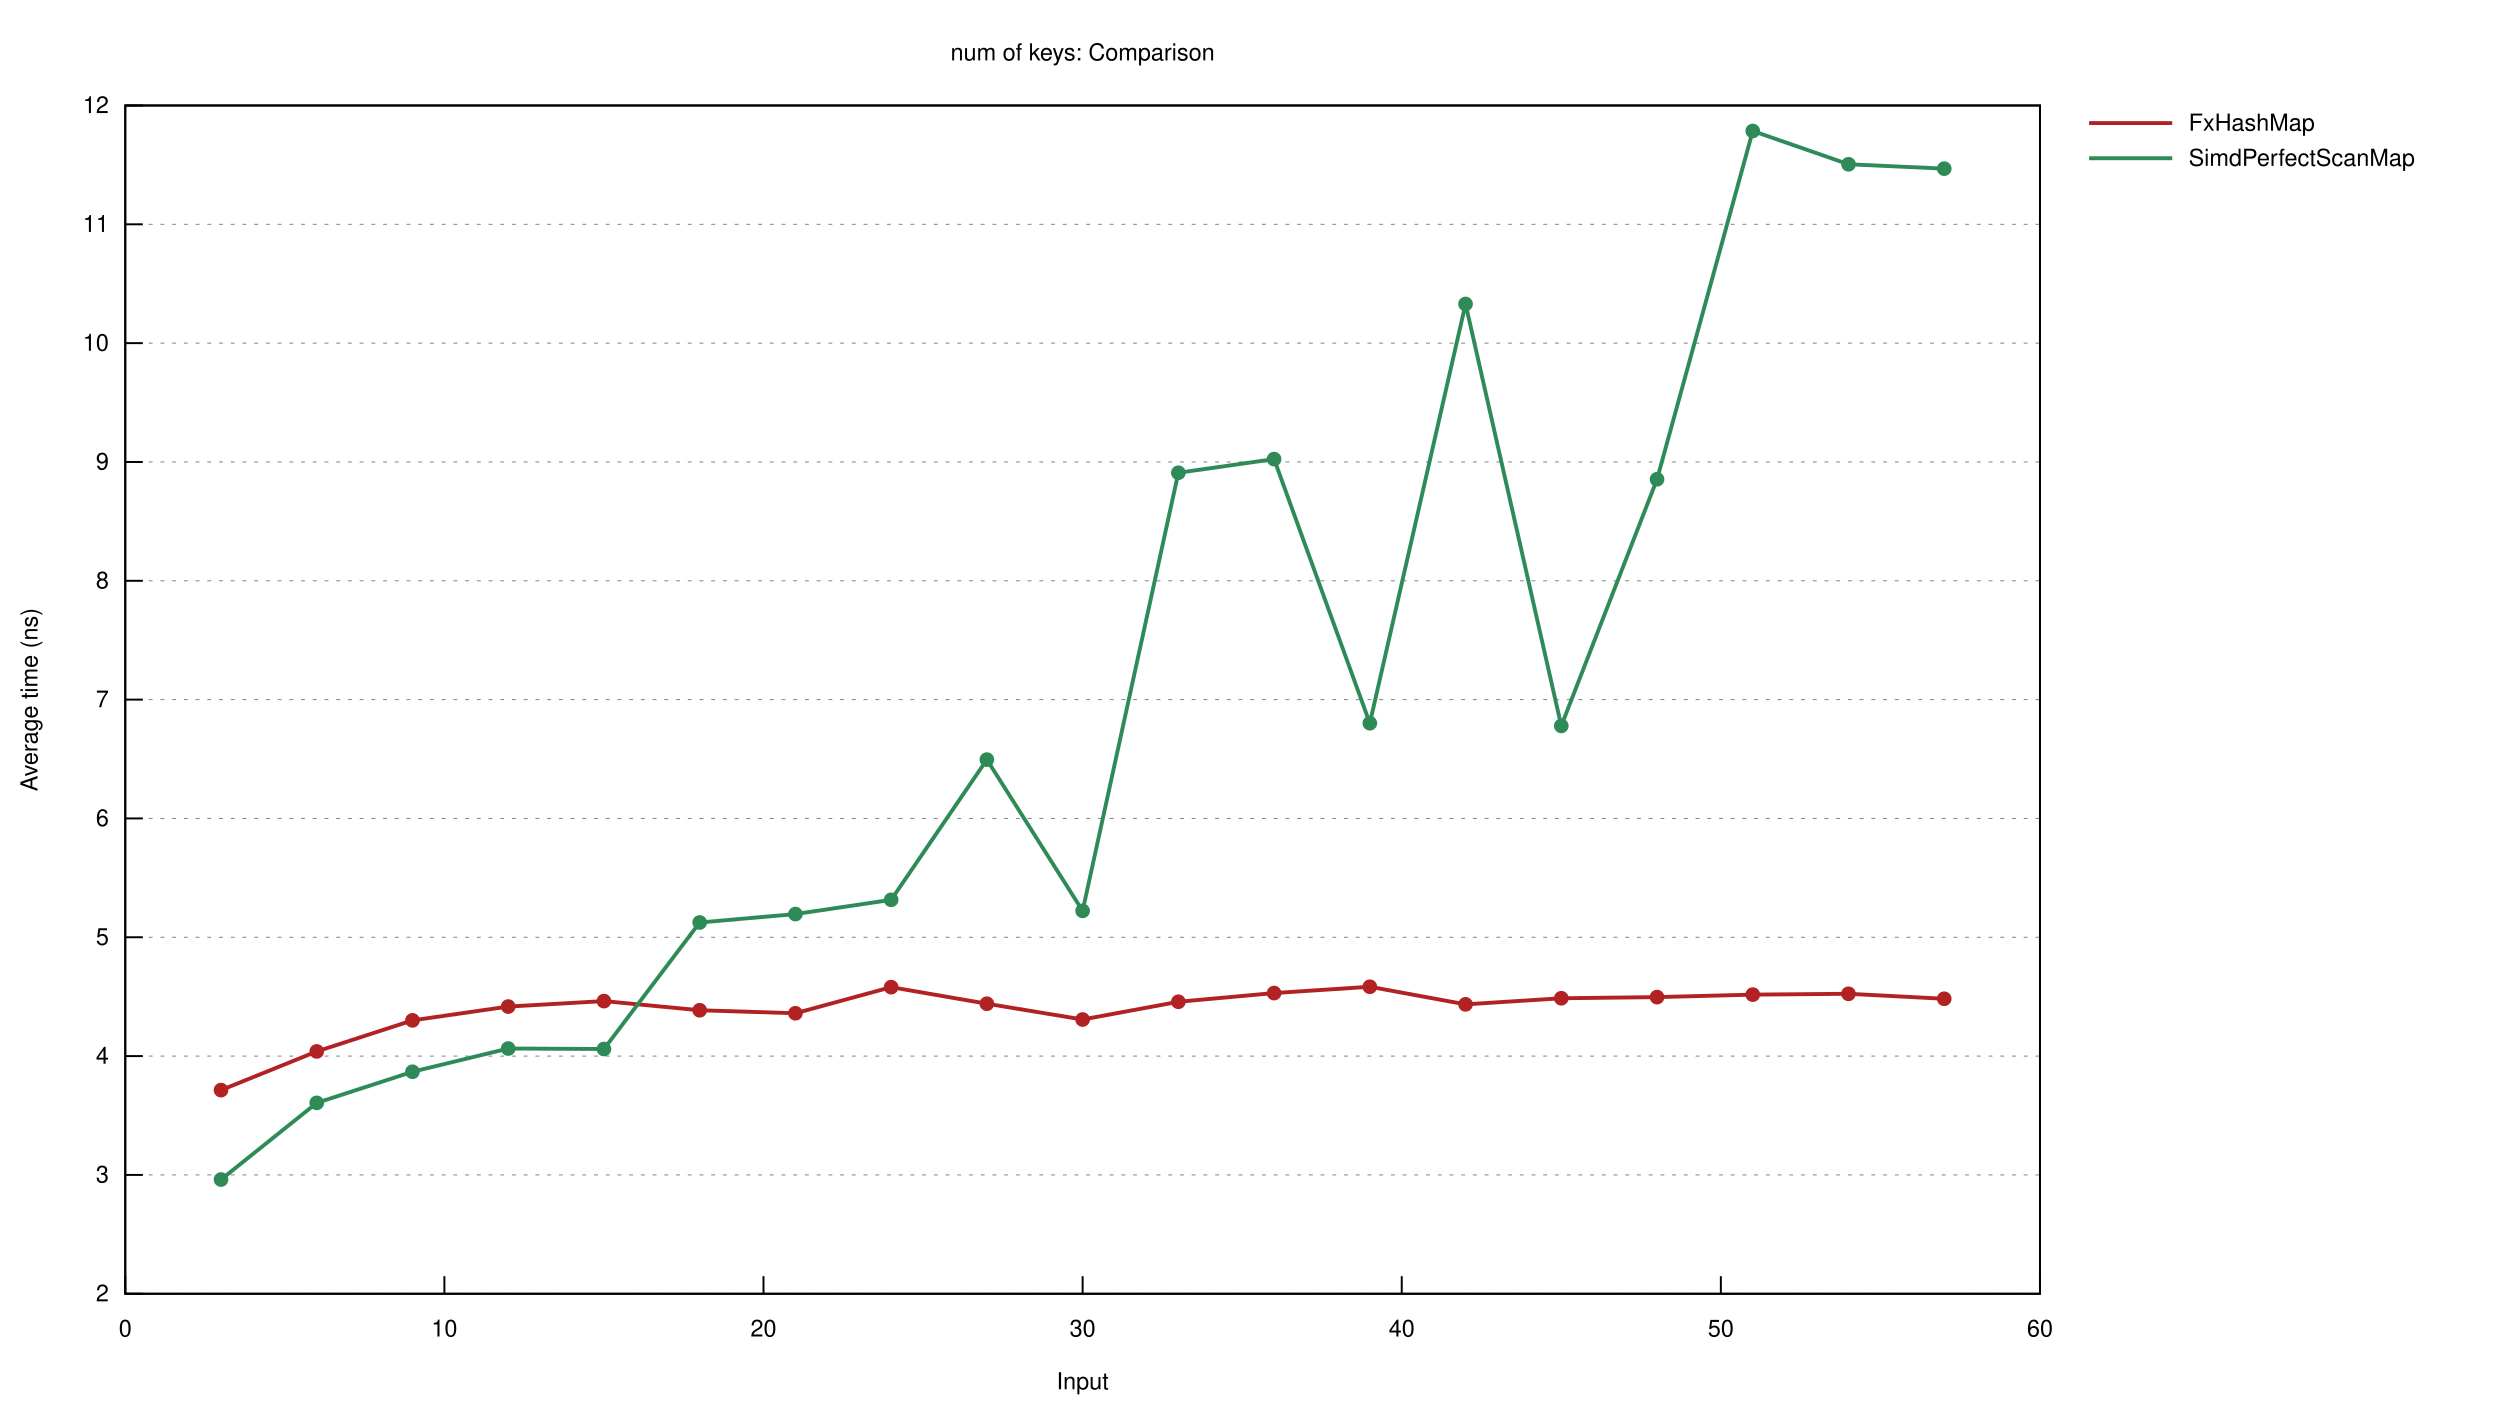
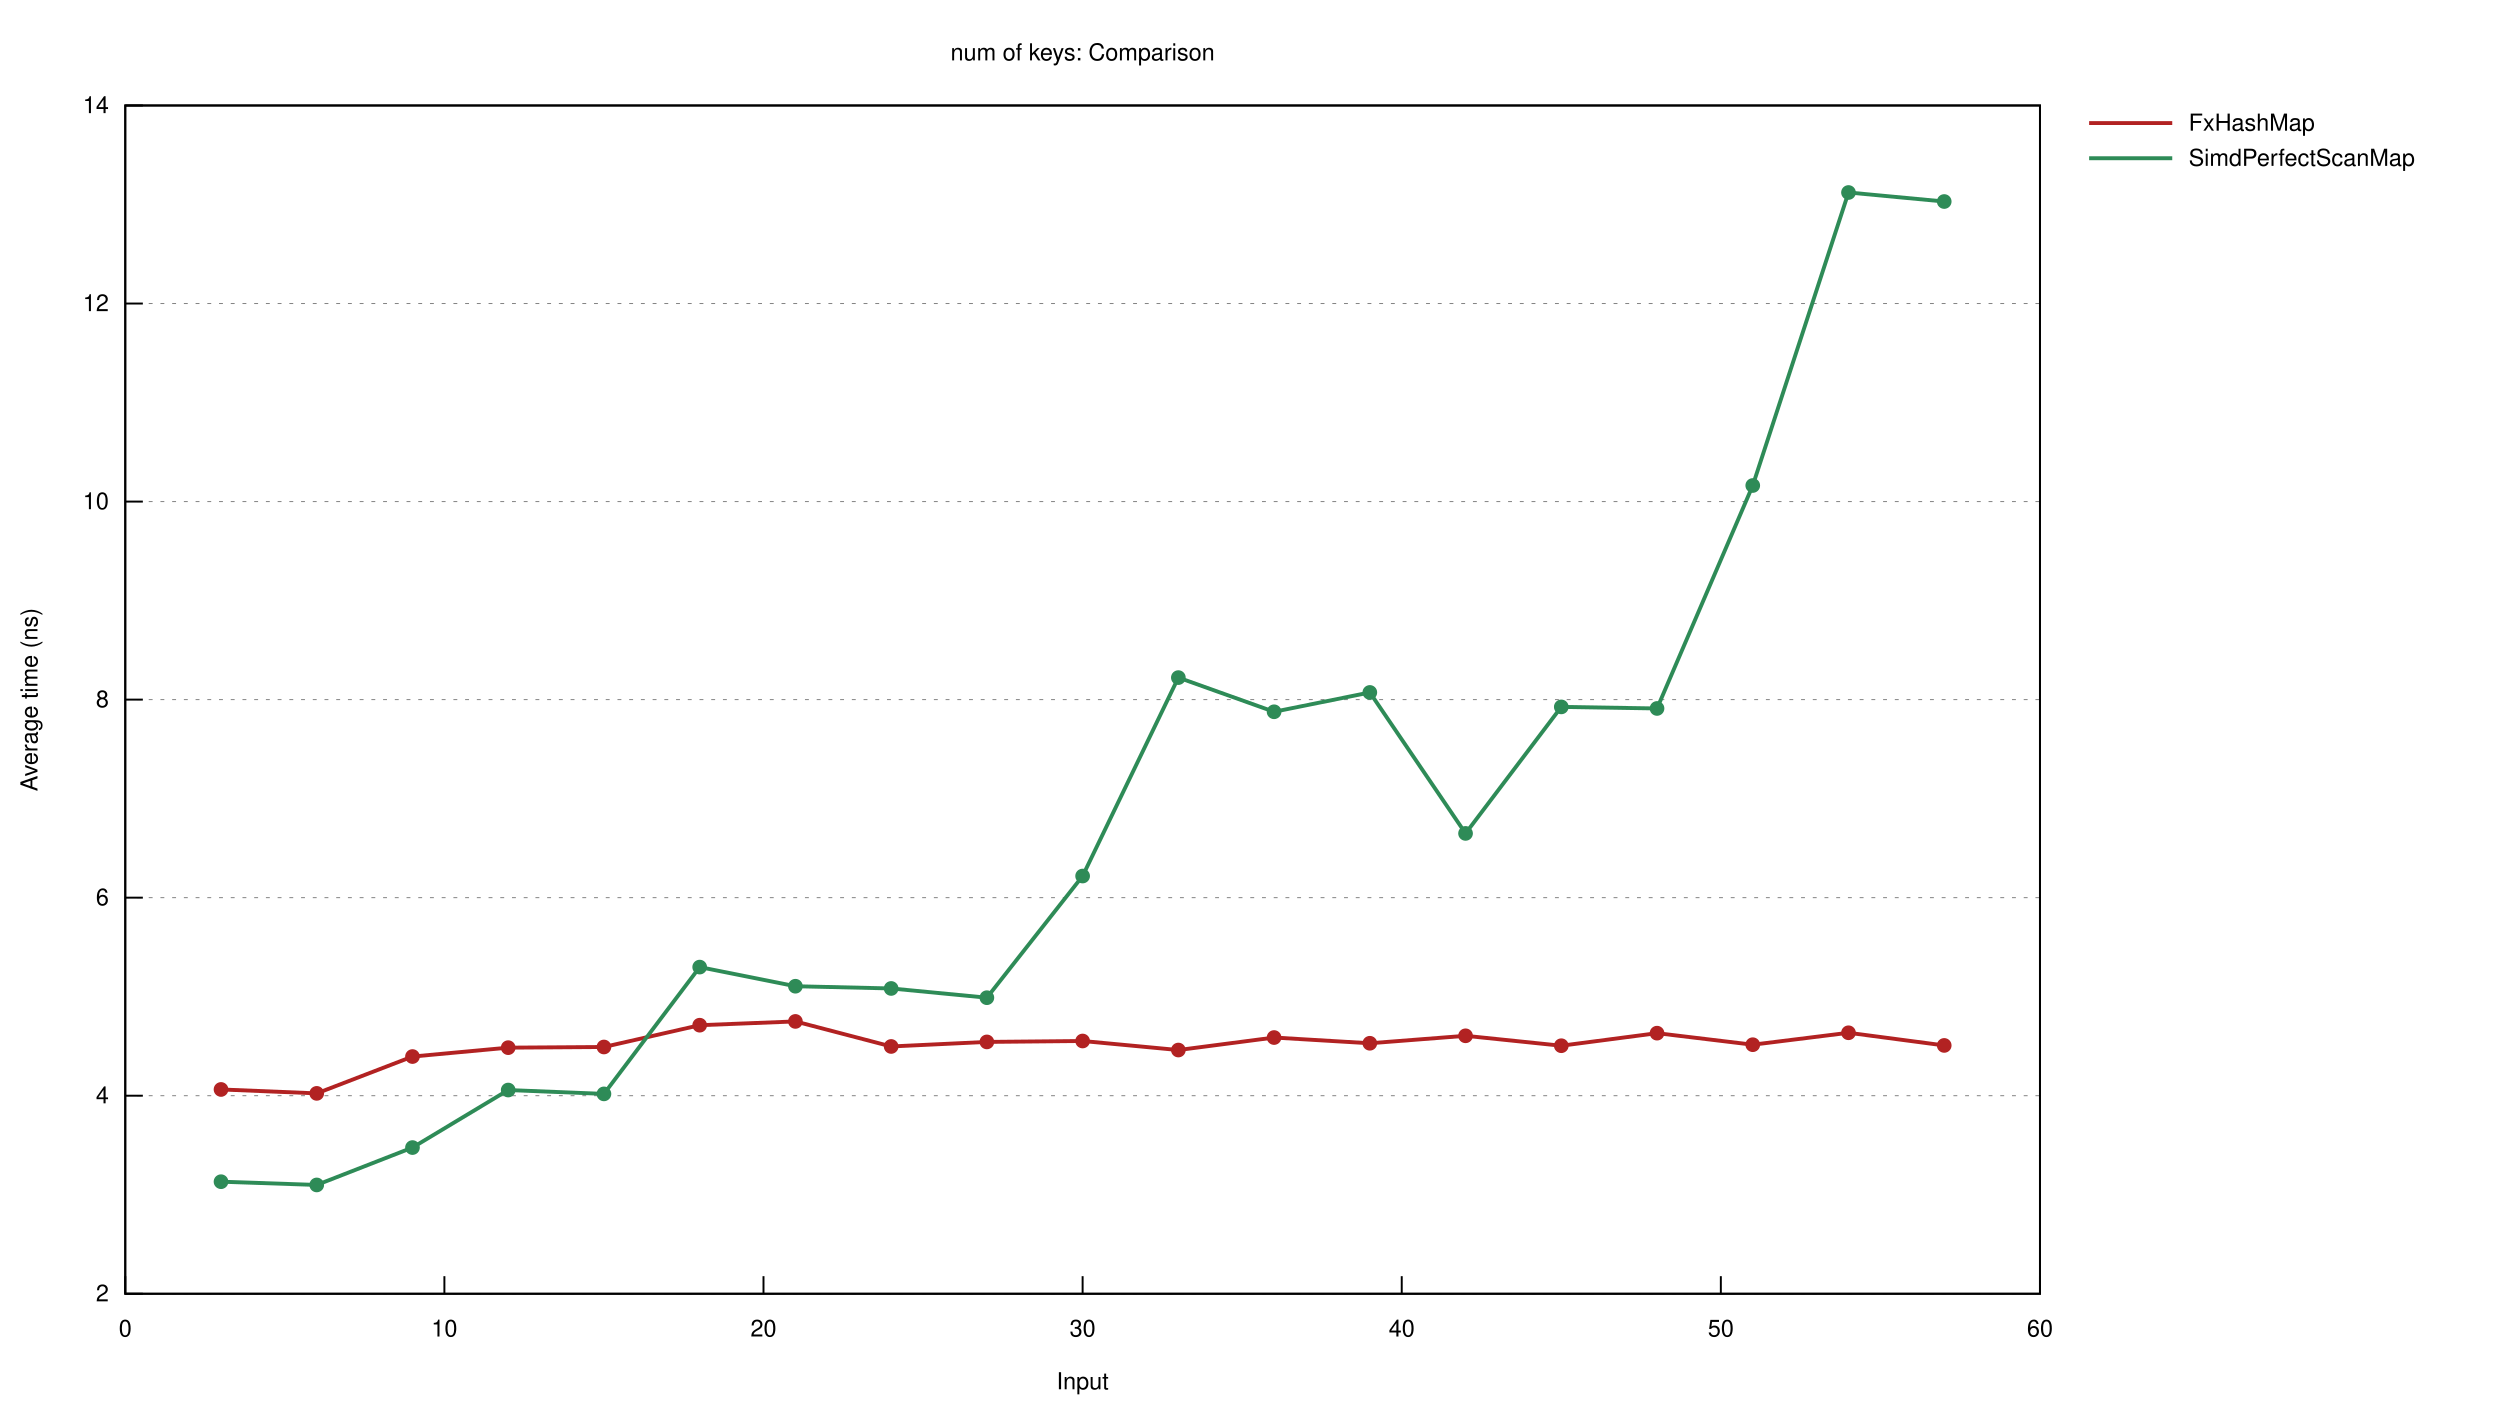
<svg xmlns="http://www.w3.org/2000/svg" xmlns:xlink="http://www.w3.org/1999/xlink" viewBox="0 0 1280 720">
  <g id="gnuplot_canvas">
    <rect x="0" y="0" width="1280" height="720" fill="none" />
    <defs>
      <circle id="gpDot" r="0.5" stroke-width="0.5" stroke="currentColor" />
      <path id="gpPt0" stroke-width="0.222" stroke="currentColor" d="M-1,0 h2 M0,-1 v2" />
      <path id="gpPt1" stroke-width="0.222" stroke="currentColor" d="M-1,-1 L1,1 M1,-1 L-1,1" />
      <path id="gpPt2" stroke-width="0.222" stroke="currentColor" d="M-1,0 L1,0 M0,-1 L0,1 M-1,-1 L1,1 M-1,1 L1,-1" />
      <rect id="gpPt3" stroke-width="0.222" stroke="currentColor" x="-1" y="-1" width="2" height="2" />
      <rect id="gpPt4" stroke-width="0.222" stroke="currentColor" fill="currentColor" x="-1" y="-1" width="2" height="2" />
      <circle id="gpPt5" stroke-width="0.222" stroke="currentColor" cx="0" cy="0" r="1" />
      <use xlink:href="#gpPt5" id="gpPt6" fill="currentColor" stroke="none" />
      <path id="gpPt7" stroke-width="0.222" stroke="currentColor" d="M0,-1.33 L-1.33,0.67 L1.33,0.67 z" />
      <use xlink:href="#gpPt7" id="gpPt8" fill="currentColor" stroke="none" />
      <use xlink:href="#gpPt7" id="gpPt9" stroke="currentColor" transform="rotate(180)" />
      <use xlink:href="#gpPt9" id="gpPt10" fill="currentColor" stroke="none" />
      <use xlink:href="#gpPt3" id="gpPt11" stroke="currentColor" transform="rotate(45)" />
      <use xlink:href="#gpPt11" id="gpPt12" fill="currentColor" stroke="none" />
      <path id="gpPt13" stroke-width="0.222" stroke="currentColor" d="M0,1.330 L1.265,0.411 L0.782,-1.067 L-0.782,-1.076 L-1.265,0.411 z" />
      <use xlink:href="#gpPt13" id="gpPt14" fill="currentColor" stroke="none" />
      <filter id="textbox" filterUnits="objectBoundingBox" x="0" y="0" height="1" width="1">
        <feFlood flood-color="white" flood-opacity="1" result="bgnd" />
        <feComposite in="SourceGraphic" in2="bgnd" operator="atop" />
      </filter>
      <filter id="greybox" filterUnits="objectBoundingBox" x="0" y="0" height="1" width="1">
        <feFlood flood-color="lightgrey" flood-opacity="1" result="grey" />
        <feComposite in="SourceGraphic" in2="grey" operator="atop" />
      </filter>
    </defs>
    <g fill="none" color="white" stroke="currentColor" stroke-width="1.00" stroke-linecap="butt" stroke-linejoin="miter">
</g>
    <g fill="none" color="black" stroke="currentColor" stroke-width="1.00" stroke-linecap="butt" stroke-linejoin="miter">
</g>
    <g fill="none" color="black" stroke="black" stroke-width="0.50" stroke-linecap="butt" stroke-linejoin="miter">
</g>
    <g fill="none" color="gray" stroke="currentColor" stroke-width="0.50" stroke-linecap="butt" stroke-linejoin="miter">
      <path stroke="gray" stroke-dasharray="2,4" class="gridline" d="M64.14,662.40 L1044.46,662.40  " />
    </g>
    <g fill="none" color="gray" stroke="gray" stroke-width="1.00" stroke-linecap="butt" stroke-linejoin="miter">
</g>
    <g fill="none" color="black" stroke="currentColor" stroke-width="1.00" stroke-linecap="butt" stroke-linejoin="miter">
      <path stroke="black" d="M64.14,662.40 L73.14,662.40  " />
      <g transform="translate(55.75,666.30)" stroke="none" fill="black" font-family="Helvetica" font-size="12.00" text-anchor="end">
        <text>
          <tspan font-family="Helvetica"> 2</tspan>
        </text>
      </g>
    </g>
    <g fill="none" color="black" stroke="currentColor" stroke-width="1.00" stroke-linecap="butt" stroke-linejoin="miter">
</g>
    <g fill="none" color="black" stroke="black" stroke-width="0.50" stroke-linecap="butt" stroke-linejoin="miter">
</g>
    <g fill="none" color="gray" stroke="currentColor" stroke-width="0.50" stroke-linecap="butt" stroke-linejoin="miter">
-       <path stroke="gray" stroke-dasharray="2,4" class="gridline" d="M64.14,601.56 L1044.46,601.56  " />
-     </g>
-     <g fill="none" color="gray" stroke="gray" stroke-width="1.00" stroke-linecap="butt" stroke-linejoin="miter">
- </g>
-     <g fill="none" color="black" stroke="currentColor" stroke-width="1.00" stroke-linecap="butt" stroke-linejoin="miter">
-       <path stroke="black" d="M64.14,601.56 L73.14,601.56  " />
-       <g transform="translate(55.75,605.46)" stroke="none" fill="black" font-family="Helvetica" font-size="12.00" text-anchor="end">
-         <text>
-           <tspan font-family="Helvetica"> 3</tspan>
-         </text>
-       </g>
-     </g>
-     <g fill="none" color="black" stroke="currentColor" stroke-width="1.00" stroke-linecap="butt" stroke-linejoin="miter">
- </g>
-     <g fill="none" color="black" stroke="black" stroke-width="0.50" stroke-linecap="butt" stroke-linejoin="miter">
- </g>
-     <g fill="none" color="gray" stroke="currentColor" stroke-width="0.50" stroke-linecap="butt" stroke-linejoin="miter">
-       <path stroke="gray" stroke-dasharray="2,4" class="gridline" d="M64.14,540.72 L1044.46,540.72  " />
-     </g>
-     <g fill="none" color="gray" stroke="gray" stroke-width="1.00" stroke-linecap="butt" stroke-linejoin="miter">
- </g>
-     <g fill="none" color="black" stroke="currentColor" stroke-width="1.00" stroke-linecap="butt" stroke-linejoin="miter">
-       <path stroke="black" d="M64.14,540.72 L73.14,540.72  " />
-       <g transform="translate(55.75,544.62)" stroke="none" fill="black" font-family="Helvetica" font-size="12.00" text-anchor="end">
+       <path stroke="gray" stroke-dasharray="2,4" class="gridline" d="M64.14,561.00 L1044.46,561.00  " />
+     </g>
+     <g fill="none" color="gray" stroke="gray" stroke-width="1.00" stroke-linecap="butt" stroke-linejoin="miter">
+ </g>
+     <g fill="none" color="black" stroke="currentColor" stroke-width="1.00" stroke-linecap="butt" stroke-linejoin="miter">
+       <path stroke="black" d="M64.14,561.00 L73.14,561.00  " />
+       <g transform="translate(55.75,564.90)" stroke="none" fill="black" font-family="Helvetica" font-size="12.00" text-anchor="end">
        <text>
          <tspan font-family="Helvetica"> 4</tspan>
        </text>
      </g>
    </g>
    <g fill="none" color="black" stroke="currentColor" stroke-width="1.00" stroke-linecap="butt" stroke-linejoin="miter">
</g>
    <g fill="none" color="black" stroke="black" stroke-width="0.50" stroke-linecap="butt" stroke-linejoin="miter">
</g>
    <g fill="none" color="gray" stroke="currentColor" stroke-width="0.50" stroke-linecap="butt" stroke-linejoin="miter">
-       <path stroke="gray" stroke-dasharray="2,4" class="gridline" d="M64.14,479.88 L1044.46,479.88  " />
-     </g>
-     <g fill="none" color="gray" stroke="gray" stroke-width="1.00" stroke-linecap="butt" stroke-linejoin="miter">
- </g>
-     <g fill="none" color="black" stroke="currentColor" stroke-width="1.00" stroke-linecap="butt" stroke-linejoin="miter">
-       <path stroke="black" d="M64.14,479.88 L73.14,479.88  " />
-       <g transform="translate(55.75,483.78)" stroke="none" fill="black" font-family="Helvetica" font-size="12.00" text-anchor="end">
-         <text>
-           <tspan font-family="Helvetica"> 5</tspan>
-         </text>
-       </g>
-     </g>
-     <g fill="none" color="black" stroke="currentColor" stroke-width="1.00" stroke-linecap="butt" stroke-linejoin="miter">
- </g>
-     <g fill="none" color="black" stroke="black" stroke-width="0.50" stroke-linecap="butt" stroke-linejoin="miter">
- </g>
-     <g fill="none" color="gray" stroke="currentColor" stroke-width="0.50" stroke-linecap="butt" stroke-linejoin="miter">
-       <path stroke="gray" stroke-dasharray="2,4" class="gridline" d="M64.14,419.04 L1044.46,419.04  " />
-     </g>
-     <g fill="none" color="gray" stroke="gray" stroke-width="1.00" stroke-linecap="butt" stroke-linejoin="miter">
- </g>
-     <g fill="none" color="black" stroke="currentColor" stroke-width="1.00" stroke-linecap="butt" stroke-linejoin="miter">
-       <path stroke="black" d="M64.14,419.04 L73.14,419.04  " />
-       <g transform="translate(55.75,422.94)" stroke="none" fill="black" font-family="Helvetica" font-size="12.00" text-anchor="end">
+       <path stroke="gray" stroke-dasharray="2,4" class="gridline" d="M64.14,459.60 L1044.46,459.60  " />
+     </g>
+     <g fill="none" color="gray" stroke="gray" stroke-width="1.00" stroke-linecap="butt" stroke-linejoin="miter">
+ </g>
+     <g fill="none" color="black" stroke="currentColor" stroke-width="1.00" stroke-linecap="butt" stroke-linejoin="miter">
+       <path stroke="black" d="M64.14,459.60 L73.14,459.60  " />
+       <g transform="translate(55.75,463.50)" stroke="none" fill="black" font-family="Helvetica" font-size="12.00" text-anchor="end">
        <text>
          <tspan font-family="Helvetica"> 6</tspan>
        </text>
      </g>
    </g>
    <g fill="none" color="black" stroke="currentColor" stroke-width="1.00" stroke-linecap="butt" stroke-linejoin="miter">
</g>
    <g fill="none" color="black" stroke="black" stroke-width="0.50" stroke-linecap="butt" stroke-linejoin="miter">
</g>
    <g fill="none" color="gray" stroke="currentColor" stroke-width="0.50" stroke-linecap="butt" stroke-linejoin="miter">
      <path stroke="gray" stroke-dasharray="2,4" class="gridline" d="M64.14,358.20 L1044.46,358.20  " />
    </g>
    <g fill="none" color="gray" stroke="gray" stroke-width="1.00" stroke-linecap="butt" stroke-linejoin="miter">
</g>
    <g fill="none" color="black" stroke="currentColor" stroke-width="1.00" stroke-linecap="butt" stroke-linejoin="miter">
      <path stroke="black" d="M64.14,358.20 L73.14,358.20  " />
      <g transform="translate(55.75,362.10)" stroke="none" fill="black" font-family="Helvetica" font-size="12.00" text-anchor="end">
        <text>
-           <tspan font-family="Helvetica"> 7</tspan>
-         </text>
-       </g>
-     </g>
-     <g fill="none" color="black" stroke="currentColor" stroke-width="1.00" stroke-linecap="butt" stroke-linejoin="miter">
- </g>
-     <g fill="none" color="black" stroke="black" stroke-width="0.50" stroke-linecap="butt" stroke-linejoin="miter">
- </g>
-     <g fill="none" color="gray" stroke="currentColor" stroke-width="0.50" stroke-linecap="butt" stroke-linejoin="miter">
-       <path stroke="gray" stroke-dasharray="2,4" class="gridline" d="M64.14,297.37 L1044.46,297.37  " />
-     </g>
-     <g fill="none" color="gray" stroke="gray" stroke-width="1.00" stroke-linecap="butt" stroke-linejoin="miter">
- </g>
-     <g fill="none" color="black" stroke="currentColor" stroke-width="1.00" stroke-linecap="butt" stroke-linejoin="miter">
-       <path stroke="black" d="M64.14,297.37 L73.14,297.37  " />
-       <g transform="translate(55.75,301.27)" stroke="none" fill="black" font-family="Helvetica" font-size="12.00" text-anchor="end">
-         <text>
          <tspan font-family="Helvetica"> 8</tspan>
        </text>
      </g>
    </g>
    <g fill="none" color="black" stroke="currentColor" stroke-width="1.00" stroke-linecap="butt" stroke-linejoin="miter">
</g>
    <g fill="none" color="black" stroke="black" stroke-width="0.50" stroke-linecap="butt" stroke-linejoin="miter">
</g>
    <g fill="none" color="gray" stroke="currentColor" stroke-width="0.50" stroke-linecap="butt" stroke-linejoin="miter">
-       <path stroke="gray" stroke-dasharray="2,4" class="gridline" d="M64.14,236.53 L1044.46,236.53  " />
-     </g>
-     <g fill="none" color="gray" stroke="gray" stroke-width="1.00" stroke-linecap="butt" stroke-linejoin="miter">
- </g>
-     <g fill="none" color="black" stroke="currentColor" stroke-width="1.00" stroke-linecap="butt" stroke-linejoin="miter">
-       <path stroke="black" d="M64.14,236.53 L73.14,236.53  " />
-       <g transform="translate(55.75,240.43)" stroke="none" fill="black" font-family="Helvetica" font-size="12.00" text-anchor="end">
-         <text>
-           <tspan font-family="Helvetica"> 9</tspan>
-         </text>
-       </g>
-     </g>
-     <g fill="none" color="black" stroke="currentColor" stroke-width="1.00" stroke-linecap="butt" stroke-linejoin="miter">
- </g>
-     <g fill="none" color="black" stroke="black" stroke-width="0.50" stroke-linecap="butt" stroke-linejoin="miter">
- </g>
-     <g fill="none" color="gray" stroke="currentColor" stroke-width="0.50" stroke-linecap="butt" stroke-linejoin="miter">
-       <path stroke="gray" stroke-dasharray="2,4" class="gridline" d="M64.14,175.69 L1044.46,175.69  " />
-     </g>
-     <g fill="none" color="gray" stroke="gray" stroke-width="1.00" stroke-linecap="butt" stroke-linejoin="miter">
- </g>
-     <g fill="none" color="black" stroke="currentColor" stroke-width="1.00" stroke-linecap="butt" stroke-linejoin="miter">
-       <path stroke="black" d="M64.14,175.69 L73.14,175.69  " />
-       <g transform="translate(55.75,179.59)" stroke="none" fill="black" font-family="Helvetica" font-size="12.00" text-anchor="end">
+       <path stroke="gray" stroke-dasharray="2,4" class="gridline" d="M64.14,256.81 L1044.46,256.81  " />
+     </g>
+     <g fill="none" color="gray" stroke="gray" stroke-width="1.00" stroke-linecap="butt" stroke-linejoin="miter">
+ </g>
+     <g fill="none" color="black" stroke="currentColor" stroke-width="1.00" stroke-linecap="butt" stroke-linejoin="miter">
+       <path stroke="black" d="M64.14,256.81 L73.14,256.81  " />
+       <g transform="translate(55.75,260.71)" stroke="none" fill="black" font-family="Helvetica" font-size="12.00" text-anchor="end">
        <text>
          <tspan font-family="Helvetica"> 10</tspan>
        </text>
      </g>
    </g>
    <g fill="none" color="black" stroke="currentColor" stroke-width="1.00" stroke-linecap="butt" stroke-linejoin="miter">
</g>
    <g fill="none" color="black" stroke="black" stroke-width="0.50" stroke-linecap="butt" stroke-linejoin="miter">
</g>
    <g fill="none" color="gray" stroke="currentColor" stroke-width="0.50" stroke-linecap="butt" stroke-linejoin="miter">
-       <path stroke="gray" stroke-dasharray="2,4" class="gridline" d="M64.14,114.85 L1044.46,114.85  " />
-     </g>
-     <g fill="none" color="gray" stroke="gray" stroke-width="1.00" stroke-linecap="butt" stroke-linejoin="miter">
- </g>
-     <g fill="none" color="black" stroke="currentColor" stroke-width="1.00" stroke-linecap="butt" stroke-linejoin="miter">
-       <path stroke="black" d="M64.14,114.85 L73.14,114.85  " />
-       <g transform="translate(55.75,118.75)" stroke="none" fill="black" font-family="Helvetica" font-size="12.00" text-anchor="end">
-         <text>
-           <tspan font-family="Helvetica"> 11</tspan>
+       <path stroke="gray" stroke-dasharray="2,4" class="gridline" d="M64.14,155.41 L1044.46,155.41  " />
+     </g>
+     <g fill="none" color="gray" stroke="gray" stroke-width="1.00" stroke-linecap="butt" stroke-linejoin="miter">
+ </g>
+     <g fill="none" color="black" stroke="currentColor" stroke-width="1.00" stroke-linecap="butt" stroke-linejoin="miter">
+       <path stroke="black" d="M64.14,155.41 L73.14,155.41  " />
+       <g transform="translate(55.75,159.31)" stroke="none" fill="black" font-family="Helvetica" font-size="12.00" text-anchor="end">
+         <text>
+           <tspan font-family="Helvetica"> 12</tspan>
        </text>
      </g>
    </g>
    <g fill="none" color="black" stroke="currentColor" stroke-width="1.00" stroke-linecap="butt" stroke-linejoin="miter">
</g>
    <g fill="none" color="black" stroke="black" stroke-width="0.50" stroke-linecap="butt" stroke-linejoin="miter">
</g>
    <g fill="none" color="gray" stroke="currentColor" stroke-width="0.50" stroke-linecap="butt" stroke-linejoin="miter">
      <path stroke="gray" stroke-dasharray="2,4" class="gridline" d="M64.14,54.01 L1044.46,54.01  " />
    </g>
    <g fill="none" color="gray" stroke="gray" stroke-width="1.00" stroke-linecap="butt" stroke-linejoin="miter">
</g>
    <g fill="none" color="black" stroke="currentColor" stroke-width="1.00" stroke-linecap="butt" stroke-linejoin="miter">
      <path stroke="black" d="M64.14,54.01 L73.14,54.01  " />
      <g transform="translate(55.75,57.91)" stroke="none" fill="black" font-family="Helvetica" font-size="12.00" text-anchor="end">
        <text>
-           <tspan font-family="Helvetica"> 12</tspan>
+           <tspan font-family="Helvetica"> 14</tspan>
        </text>
      </g>
    </g>
    <g fill="none" color="black" stroke="currentColor" stroke-width="1.00" stroke-linecap="butt" stroke-linejoin="miter">
      <path stroke="black" d="M64.14,662.40 L64.14,653.40  " />
      <g transform="translate(64.14,684.30)" stroke="none" fill="black" font-family="Helvetica" font-size="12.00" text-anchor="middle">
        <text>
          <tspan font-family="Helvetica"> 0</tspan>
        </text>
      </g>
    </g>
    <g fill="none" color="black" stroke="currentColor" stroke-width="1.00" stroke-linecap="butt" stroke-linejoin="miter">
      <path stroke="black" d="M227.53,662.40 L227.53,653.40  " />
      <g transform="translate(227.53,684.30)" stroke="none" fill="black" font-family="Helvetica" font-size="12.00" text-anchor="middle">
        <text>
          <tspan font-family="Helvetica"> 10</tspan>
        </text>
      </g>
    </g>
    <g fill="none" color="black" stroke="currentColor" stroke-width="1.00" stroke-linecap="butt" stroke-linejoin="miter">
      <path stroke="black" d="M390.91,662.40 L390.91,653.40  " />
      <g transform="translate(390.91,684.30)" stroke="none" fill="black" font-family="Helvetica" font-size="12.00" text-anchor="middle">
        <text>
          <tspan font-family="Helvetica"> 20</tspan>
        </text>
      </g>
    </g>
    <g fill="none" color="black" stroke="currentColor" stroke-width="1.00" stroke-linecap="butt" stroke-linejoin="miter">
      <path stroke="black" d="M554.30,662.40 L554.30,653.40  " />
      <g transform="translate(554.30,684.30)" stroke="none" fill="black" font-family="Helvetica" font-size="12.00" text-anchor="middle">
        <text>
          <tspan font-family="Helvetica"> 30</tspan>
        </text>
      </g>
    </g>
    <g fill="none" color="black" stroke="currentColor" stroke-width="1.00" stroke-linecap="butt" stroke-linejoin="miter">
      <path stroke="black" d="M717.69,662.40 L717.69,653.40  " />
      <g transform="translate(717.69,684.30)" stroke="none" fill="black" font-family="Helvetica" font-size="12.00" text-anchor="middle">
        <text>
          <tspan font-family="Helvetica"> 40</tspan>
        </text>
      </g>
    </g>
    <g fill="none" color="black" stroke="currentColor" stroke-width="1.00" stroke-linecap="butt" stroke-linejoin="miter">
      <path stroke="black" d="M881.07,662.40 L881.07,653.40  " />
      <g transform="translate(881.07,684.30)" stroke="none" fill="black" font-family="Helvetica" font-size="12.00" text-anchor="middle">
        <text>
          <tspan font-family="Helvetica"> 50</tspan>
        </text>
      </g>
    </g>
    <g fill="none" color="black" stroke="currentColor" stroke-width="1.00" stroke-linecap="butt" stroke-linejoin="miter">
      <path stroke="black" d="M1044.46,662.40 L1044.46,653.40  " />
      <g transform="translate(1044.46,684.30)" stroke="none" fill="black" font-family="Helvetica" font-size="12.00" text-anchor="middle">
        <text>
          <tspan font-family="Helvetica"> 60</tspan>
        </text>
      </g>
    </g>
    <g fill="none" color="black" stroke="currentColor" stroke-width="1.00" stroke-linecap="butt" stroke-linejoin="miter">
</g>
    <g fill="none" color="black" stroke="currentColor" stroke-width="1.00" stroke-linecap="butt" stroke-linejoin="miter">
      <path stroke="black" d="M64.14,54.01 L64.14,662.40 L1044.46,662.40 L1044.46,54.01 L64.14,54.01 Z  " />
    </g>
    <g fill="none" color="black" stroke="currentColor" stroke-width="1.00" stroke-linecap="butt" stroke-linejoin="miter">
</g>
    <g id="gnuplot_plot_1">
      <g fill="none" color="white" stroke="black" stroke-width="2.00" stroke-linecap="butt" stroke-linejoin="miter">
</g>
      <g fill="none" color="black" stroke="currentColor" stroke-width="2.00" stroke-linecap="butt" stroke-linejoin="miter">
        <g transform="translate(1120.58,66.91)" stroke="none" fill="black" font-family="Helvetica" font-size="12.00" text-anchor="start">
          <text>
            <tspan font-family="Helvetica">FxHashMap</tspan>
          </text>
        </g>
      </g>
      <g fill="none" color="black" stroke="currentColor" stroke-width="2.00" stroke-linecap="butt" stroke-linejoin="miter">
-         <path stroke="rgb(178,  34,  34)" d="M1069.63,63.01 L1112.19,63.01 M113.16,558.14 L162.17,538.33 L211.19,522.43 L260.20,515.36 L309.22,512.56 L358.24,517.25   L407.25,518.79 L456.27,505.42 L505.28,513.90 L554.30,521.99 L603.32,512.91 L652.33,508.45 L701.35,505.22 L750.36,514.23   L799.38,511.11 L848.40,510.52 L897.41,509.25 L946.43,508.82 L995.44,511.37  " />
+         <path stroke="rgb(178,  34,  34)" d="M1069.63,63.01 L1112.19,63.01 M113.16,557.80 L162.17,559.81 L211.19,540.95 L260.20,536.40 L309.22,536.06 L358.24,524.90   L407.25,522.97 L456.27,535.79 L505.28,533.46 L554.30,532.99 L603.32,537.62 L652.33,531.22 L701.35,534.15 L750.36,530.33   L799.38,535.41 L848.40,528.98 L897.41,534.89 L946.43,528.78 L995.44,535.26  " />
      </g>
    </g>
    <g id="gnuplot_plot_2" fill="none">
      <g fill="none" color="white" stroke="rgb(178,  34,  34)" stroke-width="1.00" stroke-linecap="butt" stroke-linejoin="miter">
</g>
      <g fill="none" color="black" stroke="currentColor" stroke-width="1.00" stroke-linecap="butt" stroke-linejoin="miter">
-         <use xlink:href="#gpPt6" transform="translate(113.16,558.14) scale(3.38)" color="rgb(178,  34,  34)" />
-         <use xlink:href="#gpPt6" transform="translate(162.17,538.33) scale(3.38)" color="rgb(178,  34,  34)" />
-         <use xlink:href="#gpPt6" transform="translate(211.19,522.43) scale(3.38)" color="rgb(178,  34,  34)" />
-         <use xlink:href="#gpPt6" transform="translate(260.20,515.36) scale(3.38)" color="rgb(178,  34,  34)" />
-         <use xlink:href="#gpPt6" transform="translate(309.22,512.56) scale(3.38)" color="rgb(178,  34,  34)" />
-         <use xlink:href="#gpPt6" transform="translate(358.24,517.25) scale(3.38)" color="rgb(178,  34,  34)" />
-         <use xlink:href="#gpPt6" transform="translate(407.25,518.79) scale(3.38)" color="rgb(178,  34,  34)" />
-         <use xlink:href="#gpPt6" transform="translate(456.27,505.42) scale(3.38)" color="rgb(178,  34,  34)" />
-         <use xlink:href="#gpPt6" transform="translate(505.28,513.90) scale(3.38)" color="rgb(178,  34,  34)" />
-         <use xlink:href="#gpPt6" transform="translate(554.30,521.99) scale(3.38)" color="rgb(178,  34,  34)" />
-         <use xlink:href="#gpPt6" transform="translate(603.32,512.91) scale(3.38)" color="rgb(178,  34,  34)" />
-         <use xlink:href="#gpPt6" transform="translate(652.33,508.45) scale(3.38)" color="rgb(178,  34,  34)" />
-         <use xlink:href="#gpPt6" transform="translate(701.35,505.22) scale(3.38)" color="rgb(178,  34,  34)" />
-         <use xlink:href="#gpPt6" transform="translate(750.36,514.23) scale(3.38)" color="rgb(178,  34,  34)" />
-         <use xlink:href="#gpPt6" transform="translate(799.38,511.11) scale(3.38)" color="rgb(178,  34,  34)" />
-         <use xlink:href="#gpPt6" transform="translate(848.40,510.52) scale(3.38)" color="rgb(178,  34,  34)" />
-         <use xlink:href="#gpPt6" transform="translate(897.41,509.25) scale(3.38)" color="rgb(178,  34,  34)" />
-         <use xlink:href="#gpPt6" transform="translate(946.43,508.82) scale(3.38)" color="rgb(178,  34,  34)" />
-         <use xlink:href="#gpPt6" transform="translate(995.44,511.37) scale(3.38)" color="rgb(178,  34,  34)" />
+         <use xlink:href="#gpPt6" transform="translate(113.16,557.80) scale(3.38)" color="rgb(178,  34,  34)" />
+         <use xlink:href="#gpPt6" transform="translate(162.17,559.81) scale(3.38)" color="rgb(178,  34,  34)" />
+         <use xlink:href="#gpPt6" transform="translate(211.19,540.95) scale(3.38)" color="rgb(178,  34,  34)" />
+         <use xlink:href="#gpPt6" transform="translate(260.20,536.40) scale(3.38)" color="rgb(178,  34,  34)" />
+         <use xlink:href="#gpPt6" transform="translate(309.22,536.06) scale(3.38)" color="rgb(178,  34,  34)" />
+         <use xlink:href="#gpPt6" transform="translate(358.24,524.90) scale(3.38)" color="rgb(178,  34,  34)" />
+         <use xlink:href="#gpPt6" transform="translate(407.25,522.97) scale(3.38)" color="rgb(178,  34,  34)" />
+         <use xlink:href="#gpPt6" transform="translate(456.27,535.79) scale(3.38)" color="rgb(178,  34,  34)" />
+         <use xlink:href="#gpPt6" transform="translate(505.28,533.46) scale(3.38)" color="rgb(178,  34,  34)" />
+         <use xlink:href="#gpPt6" transform="translate(554.30,532.99) scale(3.38)" color="rgb(178,  34,  34)" />
+         <use xlink:href="#gpPt6" transform="translate(603.32,537.62) scale(3.38)" color="rgb(178,  34,  34)" />
+         <use xlink:href="#gpPt6" transform="translate(652.33,531.22) scale(3.38)" color="rgb(178,  34,  34)" />
+         <use xlink:href="#gpPt6" transform="translate(701.35,534.15) scale(3.38)" color="rgb(178,  34,  34)" />
+         <use xlink:href="#gpPt6" transform="translate(750.36,530.33) scale(3.38)" color="rgb(178,  34,  34)" />
+         <use xlink:href="#gpPt6" transform="translate(799.38,535.41) scale(3.38)" color="rgb(178,  34,  34)" />
+         <use xlink:href="#gpPt6" transform="translate(848.40,528.98) scale(3.38)" color="rgb(178,  34,  34)" />
+         <use xlink:href="#gpPt6" transform="translate(897.41,534.89) scale(3.38)" color="rgb(178,  34,  34)" />
+         <use xlink:href="#gpPt6" transform="translate(946.43,528.78) scale(3.38)" color="rgb(178,  34,  34)" />
+         <use xlink:href="#gpPt6" transform="translate(995.44,535.26) scale(3.38)" color="rgb(178,  34,  34)" />
      </g>
    </g>
    <g id="gnuplot_plot_3">
      <g fill="none" color="white" stroke="rgb(178,  34,  34)" stroke-width="2.00" stroke-linecap="butt" stroke-linejoin="miter">
</g>
      <g fill="none" color="black" stroke="currentColor" stroke-width="2.00" stroke-linecap="butt" stroke-linejoin="miter">
        <g transform="translate(1120.58,84.91)" stroke="none" fill="black" font-family="Helvetica" font-size="12.00" text-anchor="start">
          <text>
            <tspan font-family="Helvetica">SimdPerfectScanMap</tspan>
          </text>
        </g>
      </g>
      <g fill="none" color="black" stroke="currentColor" stroke-width="2.00" stroke-linecap="butt" stroke-linejoin="miter">
-         <path stroke="rgb( 46, 139,  87)" d="M1069.63,81.01 L1112.19,81.01 M113.16,603.92 L162.17,564.67 L211.19,548.74 L260.20,536.84 L309.22,537.09 L358.24,472.31   L407.25,468.00 L456.27,460.71 L505.28,388.92 L554.30,466.36 L603.32,242.05 L652.33,235.06 L701.35,370.29 L750.36,155.64   L799.38,371.66 L848.40,245.39 L897.41,67.07 L946.43,84.11 L995.44,86.35  " />
+         <path stroke="rgb( 46, 139,  87)" d="M1069.63,81.01 L1112.19,81.01 M113.16,605.03 L162.17,606.69 L211.19,587.55 L260.20,558.10 L309.22,560.07 L358.24,495.15   L407.25,504.95 L456.27,506.09 L505.28,510.82 L554.30,448.53 L603.32,346.93 L652.33,364.43 L701.35,354.53 L750.36,426.71   L799.38,361.93 L848.40,362.73 L897.41,248.58 L946.43,98.56 L995.44,103.18  " />
      </g>
    </g>
    <g id="gnuplot_plot_4" fill="none">
      <g fill="none" color="white" stroke="rgb( 46, 139,  87)" stroke-width="1.00" stroke-linecap="butt" stroke-linejoin="miter">
</g>
      <g fill="none" color="black" stroke="currentColor" stroke-width="1.00" stroke-linecap="butt" stroke-linejoin="miter">
-         <use xlink:href="#gpPt6" transform="translate(113.16,603.92) scale(3.38)" color="rgb( 46, 139,  87)" />
-         <use xlink:href="#gpPt6" transform="translate(162.17,564.67) scale(3.38)" color="rgb( 46, 139,  87)" />
-         <use xlink:href="#gpPt6" transform="translate(211.19,548.74) scale(3.38)" color="rgb( 46, 139,  87)" />
-         <use xlink:href="#gpPt6" transform="translate(260.20,536.84) scale(3.38)" color="rgb( 46, 139,  87)" />
-         <use xlink:href="#gpPt6" transform="translate(309.22,537.09) scale(3.38)" color="rgb( 46, 139,  87)" />
-         <use xlink:href="#gpPt6" transform="translate(358.24,472.31) scale(3.38)" color="rgb( 46, 139,  87)" />
-         <use xlink:href="#gpPt6" transform="translate(407.25,468.00) scale(3.38)" color="rgb( 46, 139,  87)" />
-         <use xlink:href="#gpPt6" transform="translate(456.27,460.71) scale(3.38)" color="rgb( 46, 139,  87)" />
-         <use xlink:href="#gpPt6" transform="translate(505.28,388.92) scale(3.38)" color="rgb( 46, 139,  87)" />
-         <use xlink:href="#gpPt6" transform="translate(554.30,466.36) scale(3.38)" color="rgb( 46, 139,  87)" />
-         <use xlink:href="#gpPt6" transform="translate(603.32,242.05) scale(3.38)" color="rgb( 46, 139,  87)" />
-         <use xlink:href="#gpPt6" transform="translate(652.33,235.06) scale(3.38)" color="rgb( 46, 139,  87)" />
-         <use xlink:href="#gpPt6" transform="translate(701.35,370.29) scale(3.38)" color="rgb( 46, 139,  87)" />
-         <use xlink:href="#gpPt6" transform="translate(750.36,155.64) scale(3.38)" color="rgb( 46, 139,  87)" />
-         <use xlink:href="#gpPt6" transform="translate(799.38,371.66) scale(3.38)" color="rgb( 46, 139,  87)" />
-         <use xlink:href="#gpPt6" transform="translate(848.40,245.39) scale(3.38)" color="rgb( 46, 139,  87)" />
-         <use xlink:href="#gpPt6" transform="translate(897.41,67.07) scale(3.38)" color="rgb( 46, 139,  87)" />
-         <use xlink:href="#gpPt6" transform="translate(946.43,84.11) scale(3.38)" color="rgb( 46, 139,  87)" />
-         <use xlink:href="#gpPt6" transform="translate(995.44,86.35) scale(3.38)" color="rgb( 46, 139,  87)" />
+         <use xlink:href="#gpPt6" transform="translate(113.16,605.03) scale(3.38)" color="rgb( 46, 139,  87)" />
+         <use xlink:href="#gpPt6" transform="translate(162.17,606.69) scale(3.38)" color="rgb( 46, 139,  87)" />
+         <use xlink:href="#gpPt6" transform="translate(211.19,587.55) scale(3.38)" color="rgb( 46, 139,  87)" />
+         <use xlink:href="#gpPt6" transform="translate(260.20,558.10) scale(3.38)" color="rgb( 46, 139,  87)" />
+         <use xlink:href="#gpPt6" transform="translate(309.22,560.07) scale(3.38)" color="rgb( 46, 139,  87)" />
+         <use xlink:href="#gpPt6" transform="translate(358.24,495.15) scale(3.38)" color="rgb( 46, 139,  87)" />
+         <use xlink:href="#gpPt6" transform="translate(407.25,504.95) scale(3.38)" color="rgb( 46, 139,  87)" />
+         <use xlink:href="#gpPt6" transform="translate(456.27,506.09) scale(3.38)" color="rgb( 46, 139,  87)" />
+         <use xlink:href="#gpPt6" transform="translate(505.28,510.82) scale(3.38)" color="rgb( 46, 139,  87)" />
+         <use xlink:href="#gpPt6" transform="translate(554.30,448.53) scale(3.38)" color="rgb( 46, 139,  87)" />
+         <use xlink:href="#gpPt6" transform="translate(603.32,346.93) scale(3.38)" color="rgb( 46, 139,  87)" />
+         <use xlink:href="#gpPt6" transform="translate(652.33,364.43) scale(3.38)" color="rgb( 46, 139,  87)" />
+         <use xlink:href="#gpPt6" transform="translate(701.35,354.53) scale(3.38)" color="rgb( 46, 139,  87)" />
+         <use xlink:href="#gpPt6" transform="translate(750.36,426.71) scale(3.38)" color="rgb( 46, 139,  87)" />
+         <use xlink:href="#gpPt6" transform="translate(799.38,361.93) scale(3.38)" color="rgb( 46, 139,  87)" />
+         <use xlink:href="#gpPt6" transform="translate(848.40,362.73) scale(3.38)" color="rgb( 46, 139,  87)" />
+         <use xlink:href="#gpPt6" transform="translate(897.41,248.58) scale(3.38)" color="rgb( 46, 139,  87)" />
+         <use xlink:href="#gpPt6" transform="translate(946.43,98.56) scale(3.38)" color="rgb( 46, 139,  87)" />
+         <use xlink:href="#gpPt6" transform="translate(995.44,103.18) scale(3.38)" color="rgb( 46, 139,  87)" />
      </g>
    </g>
    <g fill="none" color="white" stroke="rgb( 46, 139,  87)" stroke-width="2.00" stroke-linecap="butt" stroke-linejoin="miter">
</g>
    <g fill="none" color="black" stroke="currentColor" stroke-width="2.00" stroke-linecap="butt" stroke-linejoin="miter">
</g>
    <g fill="none" color="black" stroke="black" stroke-width="1.00" stroke-linecap="butt" stroke-linejoin="miter">
</g>
    <g fill="none" color="black" stroke="currentColor" stroke-width="1.00" stroke-linecap="butt" stroke-linejoin="miter">
      <path stroke="black" d="M64.14,54.01 L64.14,662.40 L1044.46,662.40 L1044.46,54.01 L64.14,54.01 Z  " />
      <g transform="translate(19.18,358.21) rotate(270.00)" stroke="none" fill="black" font-family="Helvetica" font-size="12.00" text-anchor="middle">
        <text>
          <tspan font-family="Helvetica">Average time (ns)</tspan>
        </text>
      </g>
    </g>
    <g fill="none" color="black" stroke="currentColor" stroke-width="1.00" stroke-linecap="butt" stroke-linejoin="miter">
      <g transform="translate(554.30,711.30)" stroke="none" fill="black" font-family="Helvetica" font-size="12.00" text-anchor="middle">
        <text>
          <tspan font-family="Helvetica">Input</tspan>
        </text>
      </g>
    </g>
    <g fill="none" color="black" stroke="currentColor" stroke-width="1.00" stroke-linecap="butt" stroke-linejoin="miter">
</g>
    <g fill="none" color="black" stroke="currentColor" stroke-width="1.00" stroke-linecap="butt" stroke-linejoin="miter">
      <g transform="translate(554.30,30.91)" stroke="none" fill="black" font-family="Helvetica" font-size="12.00" text-anchor="middle">
        <text>
          <tspan font-family="Helvetica">num of keys: Comparison</tspan>
        </text>
      </g>
    </g>
    <g fill="none" color="black" stroke="currentColor" stroke-width="1.00" stroke-linecap="butt" stroke-linejoin="miter">
</g>
  </g>
</svg>
